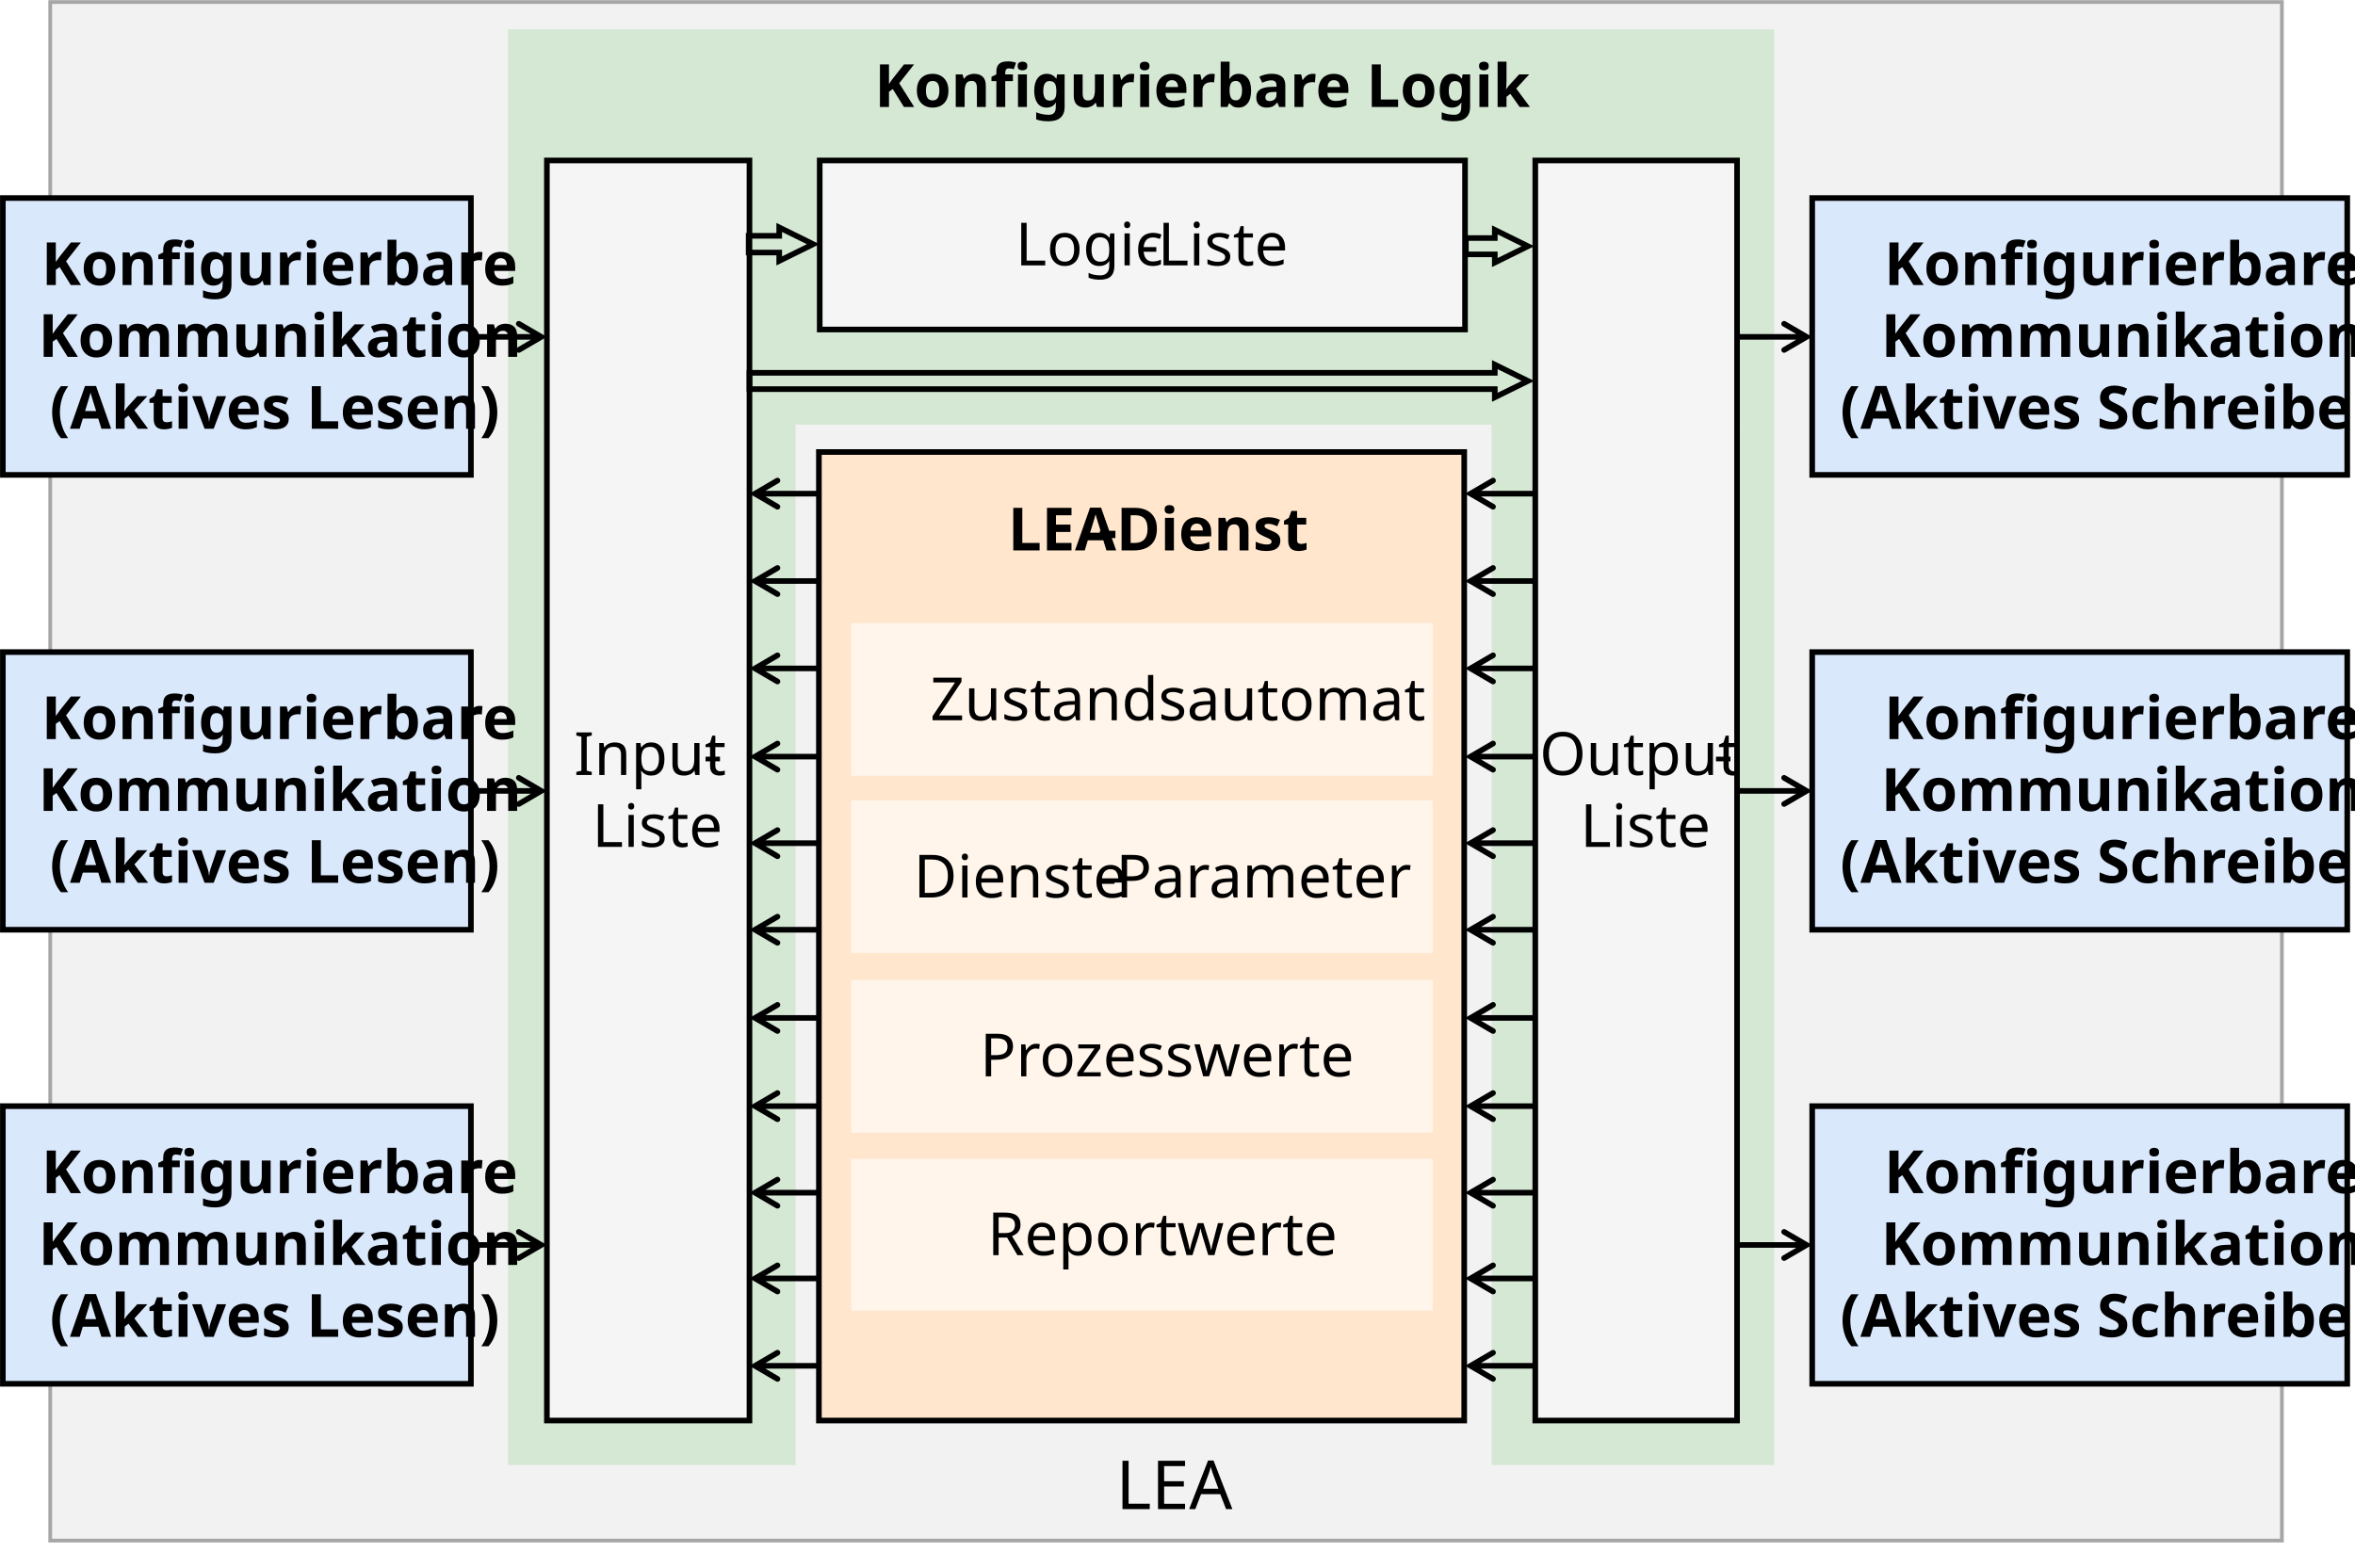
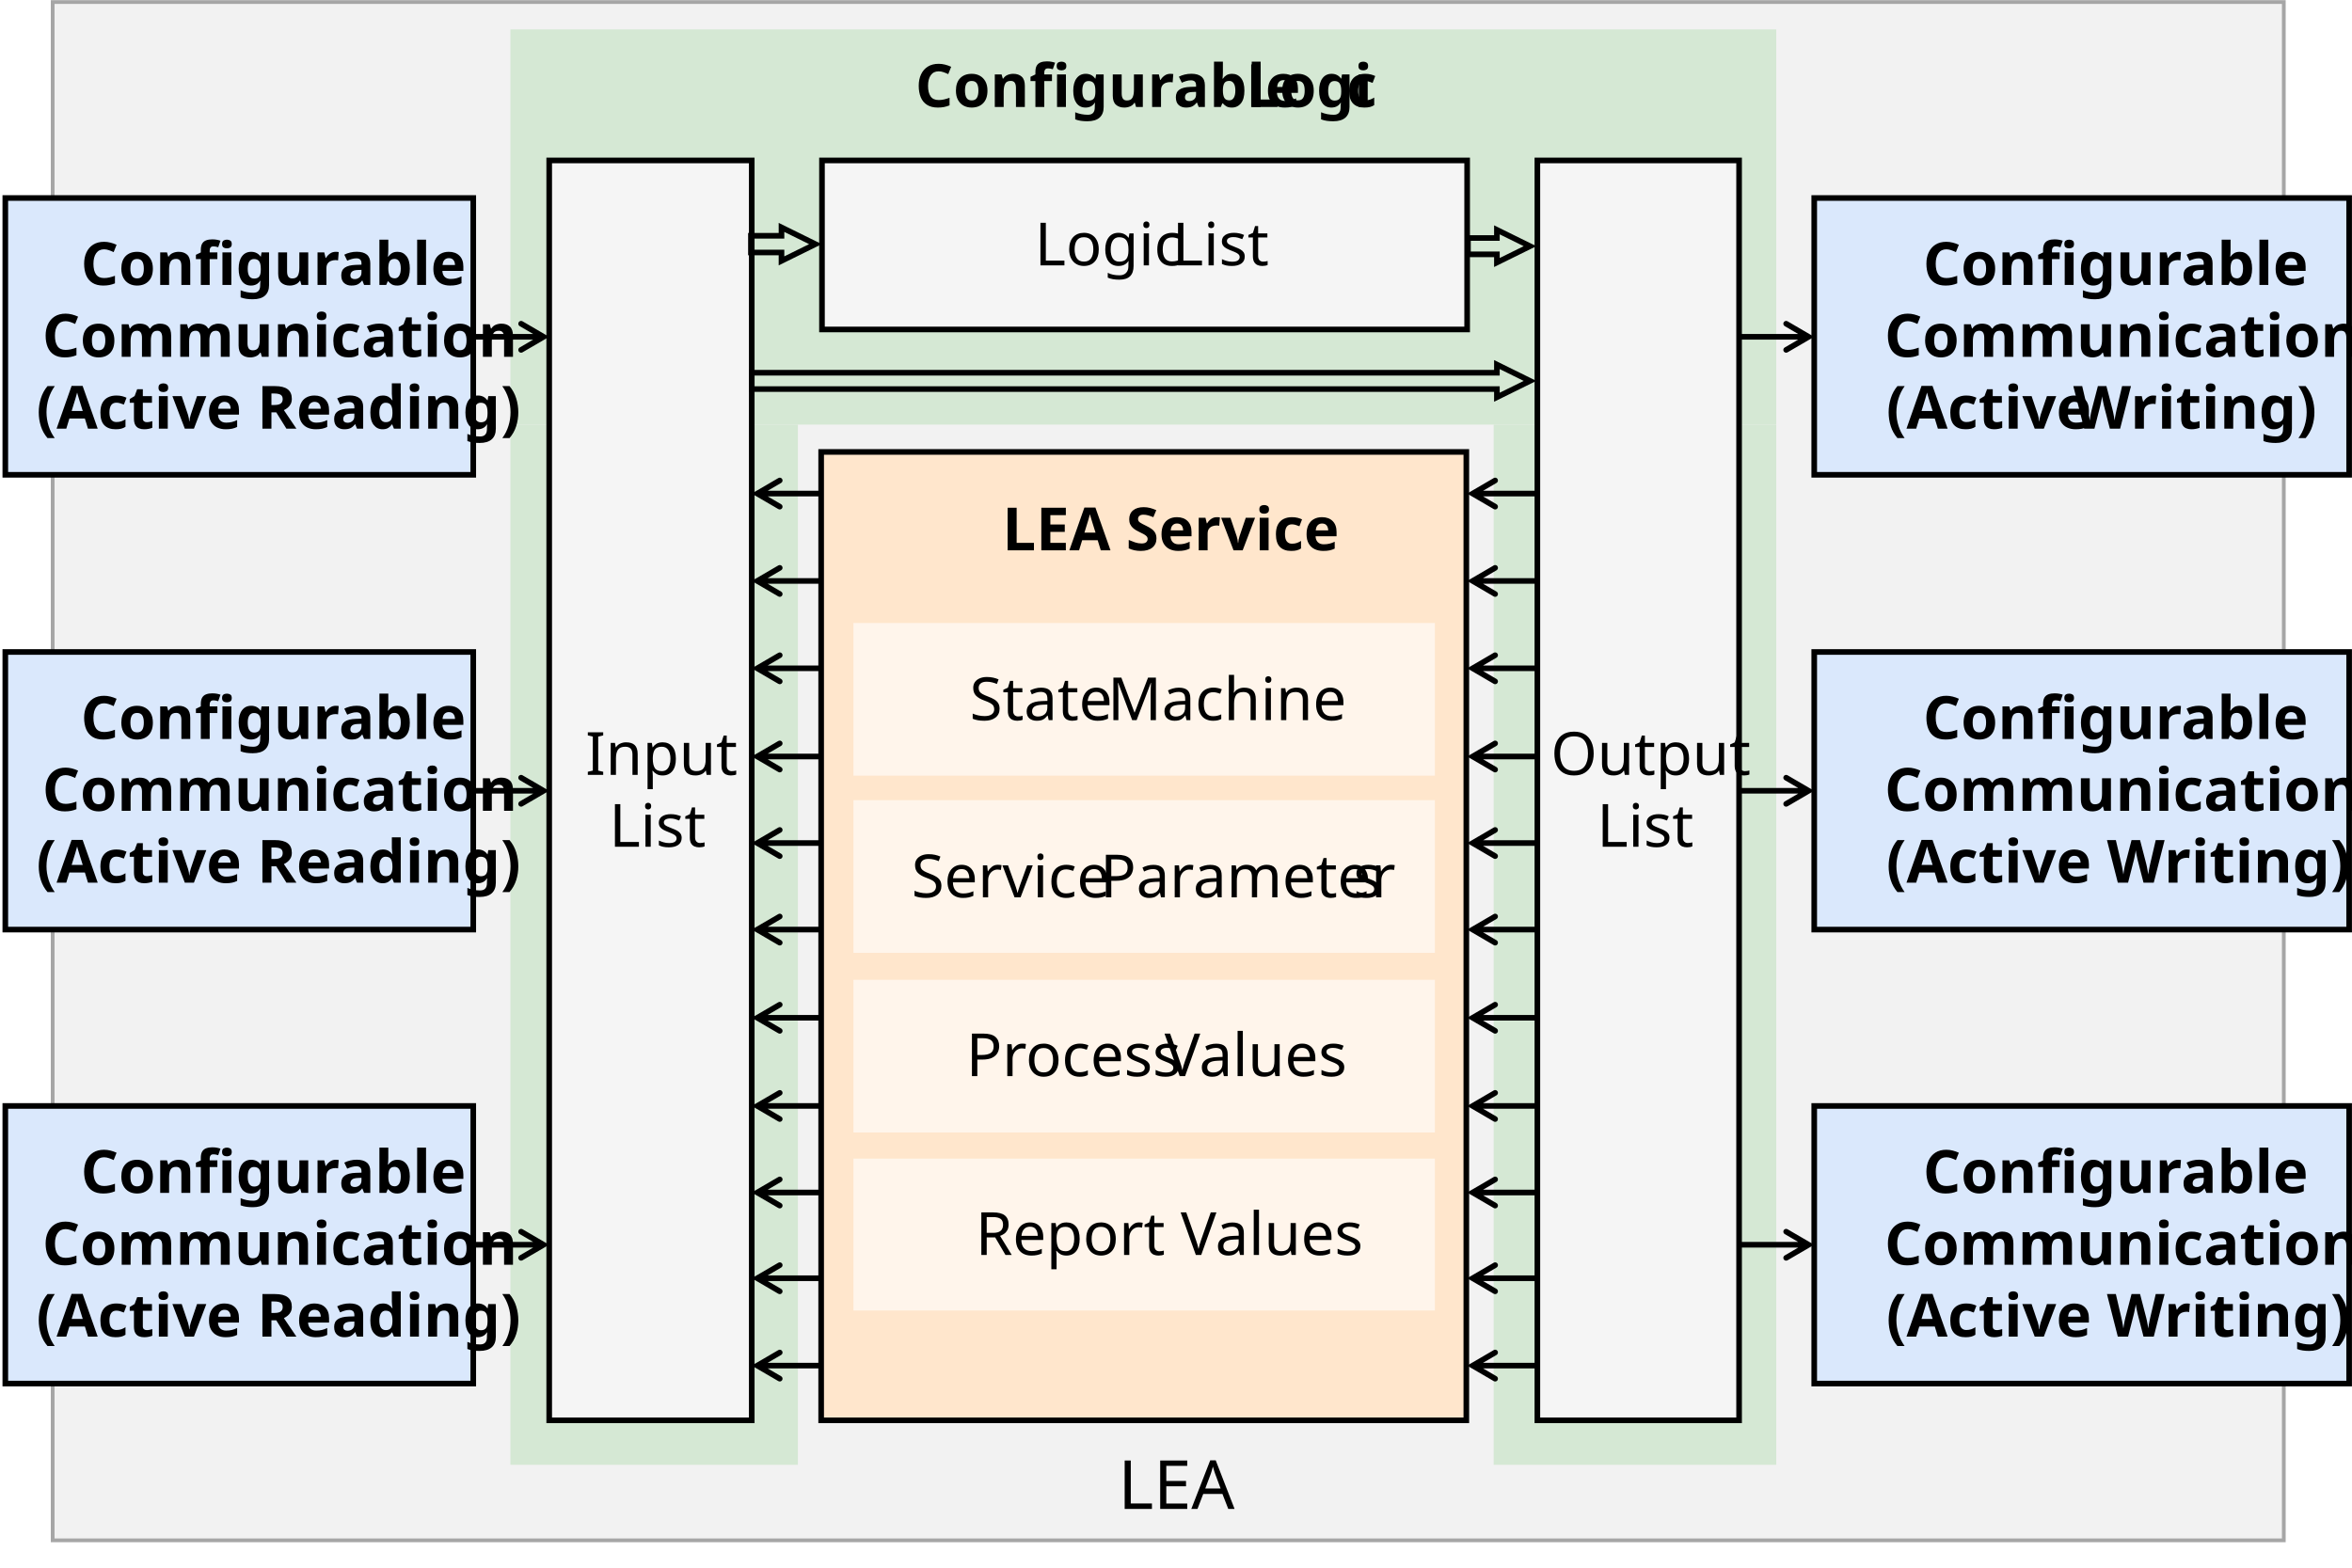
- <svg xmlns="http://www.w3.org/2000/svg" width="2883" height="1920" xml:space="preserve" overflow="hidden">
-   <g transform="translate(-802 -381)">
+ <svg xmlns="http://www.w3.org/2000/svg" width="2880" height="1920" xml:space="preserve" overflow="hidden">
+   <g transform="translate(-799 -381)">
    <rect x="863.5" y="383.5" width="2732" height="1884" stroke="#A6A6A6" stroke-width="4.583" stroke-miterlimit="8" fill="#F2F2F2" />
    <text font-family="Calibri,Calibri_MSFontService,sans-serif" font-weight="400" font-size="83" transform="matrix(1 0 0 1 2168.11 2229)">LEA</text>
    <rect x="1424" y="901" width="352" height="1274" fill="#D5E8D4" />
    <rect x="2628" y="901" width="346" height="1274" fill="#D5E8D4" />
    <rect x="1424" y="417" width="1550" height="484" fill="#D5E8D4" />
-     <text font-family="Calibri,Calibri_MSFontService,sans-serif" font-weight="700" font-size="73" transform="matrix(1 0 0 1 1872.68 512)">Konfigurierbare Logik</text>
+     <text font-family="Calibri,Calibri_MSFontService,sans-serif" font-weight="700" font-size="73" transform="matrix(1 0 0 1 1919.74 512)">Configurable</text>
+     <text font-family="Calibri,Calibri_MSFontService,sans-serif" font-weight="700" font-size="73" transform="matrix(1 0 0 1 2324.52 512)">Logi</text>
+     <text font-family="Calibri,Calibri_MSFontService,sans-serif" font-weight="700" font-size="73" transform="matrix(1 0 0 1 2447.7 512)">c</text>
    <rect x="805.5" y="623.5" width="573" height="339" stroke="#000000" stroke-width="6.875" stroke-miterlimit="8" fill="#DAE8FC" />
-     <text font-family="Calibri,Calibri_MSFontService,sans-serif" font-weight="700" font-size="73" transform="matrix(1 0 0 1 852.725 730)">Konfigurierbare </text>
-     <text font-family="Calibri,Calibri_MSFontService,sans-serif" font-weight="700" font-size="73" transform="matrix(1 0 0 1 848.898 818)">Kommunikation</text>
-     <text font-family="Calibri,Calibri_MSFontService,sans-serif" font-weight="700" font-size="73" transform="matrix(1 0 0 1 862.923 906)">(Aktives Lesen)</text>
+     <text font-family="Calibri,Calibri_MSFontService,sans-serif" font-weight="700" font-size="73" transform="matrix(1 0 0 1 897.791 730)">Configurable </text>
+     <text font-family="Calibri,Calibri_MSFontService,sans-serif" font-weight="700" font-size="73" transform="matrix(1 0 0 1 850.651 818)">Communication</text>
+     <text font-family="Calibri,Calibri_MSFontService,sans-serif" font-weight="700" font-size="73" transform="matrix(1 0 0 1 843.524 906)">(Active Reading)</text>
    <rect x="805.5" y="1179.5" width="573" height="340" stroke="#000000" stroke-width="6.875" stroke-miterlimit="8" fill="#DAE8FC" />
-     <text font-family="Calibri,Calibri_MSFontService,sans-serif" font-weight="700" font-size="73" transform="matrix(1 0 0 1 852.725 1286)">Konfigurierbare </text>
-     <text font-family="Calibri,Calibri_MSFontService,sans-serif" font-weight="700" font-size="73" transform="matrix(1 0 0 1 848.898 1374)">Kommunikation</text>
-     <text font-family="Calibri,Calibri_MSFontService,sans-serif" font-weight="700" font-size="73" transform="matrix(1 0 0 1 862.923 1462)">(Aktives Lesen)</text>
+     <text font-family="Calibri,Calibri_MSFontService,sans-serif" font-weight="700" font-size="73" transform="matrix(1 0 0 1 897.791 1286)">Configurable </text>
+     <text font-family="Calibri,Calibri_MSFontService,sans-serif" font-weight="700" font-size="73" transform="matrix(1 0 0 1 850.651 1374)">Communication</text>
+     <text font-family="Calibri,Calibri_MSFontService,sans-serif" font-weight="700" font-size="73" transform="matrix(1 0 0 1 843.524 1462)">(Active Reading)</text>
    <rect x="805.5" y="1735.5" width="573" height="340" stroke="#000000" stroke-width="6.875" stroke-miterlimit="8" fill="#DAE8FC" />
-     <text font-family="Calibri,Calibri_MSFontService,sans-serif" font-weight="700" font-size="73" transform="matrix(1 0 0 1 852.725 1842)">Konfigurierbare </text>
-     <text font-family="Calibri,Calibri_MSFontService,sans-serif" font-weight="700" font-size="73" transform="matrix(1 0 0 1 848.898 1930)">Kommunikation </text>
-     <text font-family="Calibri,Calibri_MSFontService,sans-serif" font-weight="700" font-size="73" transform="matrix(1 0 0 1 862.923 2018)">(Aktives Lesen)</text>
+     <text font-family="Calibri,Calibri_MSFontService,sans-serif" font-weight="700" font-size="73" transform="matrix(1 0 0 1 897.791 1842)">Configurable </text>
+     <text font-family="Calibri,Calibri_MSFontService,sans-serif" font-weight="700" font-size="73" transform="matrix(1 0 0 1 850.651 1930)">Communication</text>
+     <text font-family="Calibri,Calibri_MSFontService,sans-serif" font-weight="700" font-size="73" transform="matrix(1 0 0 1 843.524 2018)">(Active Reading)</text>
    <rect x="1471.5" y="577.5" width="248" height="1543" stroke="#000000" stroke-width="6.875" stroke-miterlimit="8" fill="#F5F5F5" />
-     <text font-family="Calibri,Calibri_MSFontService,sans-serif" font-weight="400" font-size="73" transform="matrix(1 0 0 1 1504.68 1330)">Input</text>
-     <text font-family="Calibri,Calibri_MSFontService,sans-serif" font-weight="400" font-size="73" transform="matrix(1 0 0 1 1662.81 1330)">-</text>
-     <text font-family="Calibri,Calibri_MSFontService,sans-serif" font-weight="400" font-size="73" transform="matrix(1 0 0 1 1526.98 1418)">Liste</text>
+     <text font-family="Calibri,Calibri_MSFontService,sans-serif" font-weight="400" font-size="73" transform="matrix(1 0 0 1 1515.86 1330)">Input </text>
+     <text font-family="Calibri,Calibri_MSFontService,sans-serif" font-weight="400" font-size="73" transform="matrix(1 0 0 1 1544.92 1418)">List</text>
    <rect x="2681.5" y="577.5" width="247" height="1543" stroke="#000000" stroke-width="6.875" stroke-miterlimit="8" fill="#F5F5F5" />
-     <text font-family="Calibri,Calibri_MSFontService,sans-serif" font-weight="400" font-size="73" transform="matrix(1 0 0 1 2686.71 1330)">Output</text>
-     <text font-family="Calibri,Calibri_MSFontService,sans-serif" font-weight="400" font-size="73" transform="matrix(1 0 0 1 2899.83 1330)">-</text>
-     <text font-family="Calibri,Calibri_MSFontService,sans-serif" font-weight="400" font-size="73" transform="matrix(1 0 0 1 2736.51 1418)">Liste</text>
+     <text font-family="Calibri,Calibri_MSFontService,sans-serif" font-weight="400" font-size="73" transform="matrix(1 0 0 1 2697.88 1330)">Output </text>
+     <text font-family="Calibri,Calibri_MSFontService,sans-serif" font-weight="400" font-size="73" transform="matrix(1 0 0 1 2754.44 1418)">List</text>
    <rect x="3020.5" y="623.5" width="655" height="339" stroke="#000000" stroke-width="6.875" stroke-miterlimit="8" fill="#DAE8FC" />
-     <text font-family="Calibri,Calibri_MSFontService,sans-serif" font-weight="700" font-size="73" transform="matrix(1 0 0 1 3108.56 730)">Konfigurierbare </text>
-     <text font-family="Calibri,Calibri_MSFontService,sans-serif" font-weight="700" font-size="73" transform="matrix(1 0 0 1 3104.73 818)">Kommunikation</text>
-     <text font-family="Calibri,Calibri_MSFontService,sans-serif" font-weight="700" font-size="73" transform="matrix(1 0 0 1 3054.73 906)">(Aktives Schreiben)</text>
+     <text font-family="Calibri,Calibri_MSFontService,sans-serif" font-weight="700" font-size="73" transform="matrix(1 0 0 1 3153.63 730)">Configurable </text>
+     <text font-family="Calibri,Calibri_MSFontService,sans-serif" font-weight="700" font-size="73" transform="matrix(1 0 0 1 3106.49 818)">Communication</text>
+     <text font-family="Calibri,Calibri_MSFontService,sans-serif" font-weight="700" font-size="73" transform="matrix(1 0 0 1 3108.71 906)">(Active </text>
+     <text font-family="Calibri,Calibri_MSFontService,sans-serif" font-weight="700" font-size="73" transform="matrix(1 0 0 1 3337.76 906)">Writing)</text>
    <rect x="3020.5" y="1179.5" width="655" height="340" stroke="#000000" stroke-width="6.875" stroke-miterlimit="8" fill="#DAE8FC" />
-     <text font-family="Calibri,Calibri_MSFontService,sans-serif" font-weight="700" font-size="73" transform="matrix(1 0 0 1 3108.56 1286)">Konfigurierbare </text>
-     <text font-family="Calibri,Calibri_MSFontService,sans-serif" font-weight="700" font-size="73" transform="matrix(1 0 0 1 3104.73 1374)">Kommunikation</text>
-     <text font-family="Calibri,Calibri_MSFontService,sans-serif" font-weight="700" font-size="73" transform="matrix(1 0 0 1 3054.73 1462)">(Aktives Schreiben)</text>
+     <text font-family="Calibri,Calibri_MSFontService,sans-serif" font-weight="700" font-size="73" transform="matrix(1 0 0 1 3153.63 1286)">Configurable </text>
+     <text font-family="Calibri,Calibri_MSFontService,sans-serif" font-weight="700" font-size="73" transform="matrix(1 0 0 1 3106.49 1374)">Communication</text>
+     <text font-family="Calibri,Calibri_MSFontService,sans-serif" font-weight="700" font-size="73" transform="matrix(1 0 0 1 3108.71 1462)">(Active Writing)</text>
    <rect x="3020.5" y="1735.5" width="655" height="340" stroke="#000000" stroke-width="6.875" stroke-miterlimit="8" fill="#DAE8FC" />
-     <text font-family="Calibri,Calibri_MSFontService,sans-serif" font-weight="700" font-size="73" transform="matrix(1 0 0 1 3108.56 1842)">Konfigurierbare </text>
-     <text font-family="Calibri,Calibri_MSFontService,sans-serif" font-weight="700" font-size="73" transform="matrix(1 0 0 1 3104.73 1930)">Kommunikation</text>
-     <text font-family="Calibri,Calibri_MSFontService,sans-serif" font-weight="700" font-size="73" transform="matrix(1 0 0 1 3054.73 2018)">(Aktives Schreiben)</text>
+     <text font-family="Calibri,Calibri_MSFontService,sans-serif" font-weight="700" font-size="73" transform="matrix(1 0 0 1 3153.63 1842)">Configurable </text>
+     <text font-family="Calibri,Calibri_MSFontService,sans-serif" font-weight="700" font-size="73" transform="matrix(1 0 0 1 3106.49 1930)">Communication</text>
+     <text font-family="Calibri,Calibri_MSFontService,sans-serif" font-weight="700" font-size="73" transform="matrix(1 0 0 1 3108.71 2018)">(Active Writing)</text>
    <rect x="1805.5" y="577.5" width="790" height="207" stroke="#000000" stroke-width="6.875" stroke-miterlimit="8" fill="#F5F5F5" />
-     <text font-family="Calibri,Calibri_MSFontService,sans-serif" font-weight="400" font-size="73" transform="matrix(1 0 0 1 2045.14 706)">Logic</text>
-     <text font-family="Calibri,Calibri_MSFontService,sans-serif" font-weight="400" font-size="73" transform="matrix(1 0 0 1 2196.96 706)">-</text>
-     <text font-family="Calibri,Calibri_MSFontService,sans-serif" font-weight="400" font-size="73" transform="matrix(1 0 0 1 2219.31 706)">Liste</text>
+     <text font-family="Calibri,Calibri_MSFontService,sans-serif" font-weight="400" font-size="73" transform="matrix(1 0 0 1 2065.95 706)">Logic</text>
+     <text font-family="Calibri,Calibri_MSFontService,sans-serif" font-weight="400" font-size="73" transform="matrix(1 0 0 1 2234.39 706)">List</text>
    <rect x="1804.5" y="934.5" width="790" height="1186" stroke="#000000" stroke-width="6.875" stroke-miterlimit="8" fill="#FFE6CC" />
-     <text font-family="Calibri,Calibri_MSFontService,sans-serif" font-weight="700" font-size="73" transform="matrix(1 0 0 1 2035.91 1055)">LEA</text>
-     <text font-family="Calibri,Calibri_MSFontService,sans-serif" font-weight="700" font-size="73" transform="matrix(1 0 0 1 2146.16 1055)">-</text>
-     <text font-family="Calibri,Calibri_MSFontService,sans-serif" font-weight="700" font-size="73" transform="matrix(1 0 0 1 2168.5 1055)">Dienst</text>
+     <text font-family="Calibri,Calibri_MSFontService,sans-serif" font-weight="700" font-size="73" transform="matrix(1 0 0 1 2026.29 1055)">LEA Service</text>
    <path d="M1.44584e-05-3.438 78.996-3.437 78.996 3.438-1.44584e-05 3.438ZM53.228-19.011 85.819 0 53.228 19.011C51.588 19.968 49.483 19.414 48.527 17.774 47.57 16.134 48.124 14.029 49.764 13.073L77.264-2.969 77.264 2.97 49.764-13.072C48.124-14.029 47.571-16.134 48.527-17.773 49.484-19.413 51.589-19.967 53.228-19.011Z" transform="matrix(-1 0 0 1 1805.3 985.5)" />
    <path d="M1.44584e-05-3.438 78.996-3.437 78.996 3.438-1.44584e-05 3.438ZM53.228-19.011 85.819 0 53.228 19.011C51.588 19.968 49.483 19.414 48.527 17.774 47.57 16.134 48.124 14.029 49.764 13.073L77.264-2.969 77.264 2.97 49.764-13.072C48.124-14.029 47.571-16.134 48.527-17.773 49.484-19.413 51.589-19.967 53.228-19.011Z" transform="matrix(-1 0 0 1 1805.3 1092.5)" />
    <path d="M1.44584e-05-3.438 78.996-3.437 78.996 3.438-1.44584e-05 3.438ZM53.228-19.011 85.819 0 53.228 19.011C51.588 19.968 49.483 19.414 48.527 17.774 47.57 16.134 48.124 14.029 49.764 13.073L77.264-2.969 77.264 2.97 49.764-13.072C48.124-14.029 47.571-16.134 48.527-17.773 49.484-19.413 51.589-19.967 53.228-19.011Z" transform="matrix(-1 0 0 1 1805.3 1199.5)" />
    <path d="M1.44584e-05-3.438 78.996-3.437 78.996 3.438-1.44584e-05 3.438ZM53.228-19.011 85.819 0 53.228 19.011C51.588 19.968 49.483 19.414 48.527 17.774 47.57 16.134 48.124 14.029 49.764 13.073L77.264-2.969 77.264 2.97 49.764-13.072C48.124-14.029 47.571-16.134 48.527-17.773 49.484-19.413 51.589-19.967 53.228-19.011Z" transform="matrix(-1 0 0 1 1805.3 1307.5)" />
    <path d="M1.44584e-05-3.438 78.996-3.437 78.996 3.438-1.44584e-05 3.438ZM53.228-19.011 85.819 0 53.228 19.011C51.588 19.968 49.483 19.414 48.527 17.774 47.57 16.134 48.124 14.029 49.764 13.073L77.264-2.969 77.264 2.97 49.764-13.072C48.124-14.029 47.571-16.134 48.527-17.773 49.484-19.413 51.589-19.967 53.228-19.011Z" transform="matrix(-1 0 0 1 1805.3 1413.5)" />
    <path d="M1.44584e-05-3.438 78.996-3.437 78.996 3.438-1.44584e-05 3.438ZM53.228-19.011 85.819 0 53.228 19.011C51.588 19.968 49.483 19.414 48.527 17.774 47.57 16.134 48.124 14.029 49.764 13.073L77.264-2.969 77.264 2.97 49.764-13.072C48.124-14.029 47.571-16.134 48.527-17.773 49.484-19.413 51.589-19.967 53.228-19.011Z" transform="matrix(-1 0 0 1 1805.3 1519.5)" />
    <path d="M1.44584e-05-3.438 78.996-3.437 78.996 3.438-1.44584e-05 3.438ZM53.228-19.011 85.819 0 53.228 19.011C51.588 19.968 49.483 19.414 48.527 17.774 47.57 16.134 48.124 14.029 49.764 13.073L77.264-2.969 77.264 2.97 49.764-13.072C48.124-14.029 47.571-16.134 48.527-17.773 49.484-19.413 51.589-19.967 53.228-19.011Z" transform="matrix(-1 0 0 1 1805.3 2053.5)" />
    <path d="M1.44584e-05-3.438 78.996-3.437 78.996 3.438-1.44584e-05 3.438ZM53.228-19.011 85.819 0 53.228 19.011C51.588 19.968 49.483 19.414 48.527 17.774 47.57 16.134 48.124 14.029 49.764 13.073L77.264-2.969 77.264 2.97 49.764-13.072C48.124-14.029 47.571-16.134 48.527-17.773 49.484-19.413 51.589-19.967 53.228-19.011Z" transform="matrix(-1 0 0 1 1805.3 1841.5)" />
    <path d="M1.44584e-05-3.438 78.996-3.437 78.996 3.438-1.44584e-05 3.438ZM53.228-19.011 85.819 0 53.228 19.011C51.588 19.968 49.483 19.414 48.527 17.774 47.57 16.134 48.124 14.029 49.764 13.073L77.264-2.969 77.264 2.97 49.764-13.072C48.124-14.029 47.571-16.134 48.527-17.773 49.484-19.413 51.589-19.967 53.228-19.011Z" transform="matrix(-1 0 0 1 1805.3 1946.5)" />
    <path d="M1.44584e-05-3.438 78.996-3.437 78.996 3.438-1.44584e-05 3.438ZM53.228-19.011 85.819 0 53.228 19.011C51.588 19.968 49.483 19.414 48.527 17.774 47.57 16.134 48.124 14.029 49.764 13.073L77.264-2.969 77.264 2.97 49.764-13.072C48.124-14.029 47.571-16.134 48.527-17.773 49.484-19.413 51.589-19.967 53.228-19.011Z" transform="matrix(-1 0 0 1 1805.3 1735.5)" />
    <path d="M1.44584e-05-3.438 78.996-3.437 78.996 3.438-1.44584e-05 3.438ZM53.228-19.011 85.819 0 53.228 19.011C51.588 19.968 49.483 19.414 48.527 17.774 47.57 16.134 48.124 14.029 49.764 13.073L77.264-2.969 77.264 2.97 49.764-13.072C48.124-14.029 47.571-16.134 48.527-17.773 49.484-19.413 51.589-19.967 53.228-19.011Z" transform="matrix(-1 0 0 1 1805.3 1627.5)" />
    <path d="M1.44584e-05-3.438 78.996-3.437 78.996 3.438-1.44584e-05 3.438ZM53.228-19.011 85.819 0 53.228 19.011C51.588 19.968 49.483 19.414 48.527 17.774 47.57 16.134 48.124 14.029 49.764 13.073L77.264-2.969 77.264 2.97 49.764-13.072C48.124-14.029 47.571-16.134 48.527-17.773 49.484-19.413 51.589-19.967 53.228-19.011Z" transform="matrix(-1 0 0 1 2681.3 985.5)" />
    <path d="M1.44584e-05-3.438 78.996-3.437 78.996 3.438-1.44584e-05 3.438ZM53.228-19.011 85.819 0 53.228 19.011C51.588 19.968 49.483 19.414 48.527 17.774 47.57 16.134 48.124 14.029 49.764 13.073L77.264-2.969 77.264 2.97 49.764-13.072C48.124-14.029 47.571-16.134 48.527-17.773 49.484-19.413 51.589-19.967 53.228-19.011Z" transform="matrix(-1 0 0 1 2681.3 1092.5)" />
    <path d="M1.44584e-05-3.438 78.996-3.437 78.996 3.438-1.44584e-05 3.438ZM53.228-19.011 85.819 0 53.228 19.011C51.588 19.968 49.483 19.414 48.527 17.774 47.57 16.134 48.124 14.029 49.764 13.073L77.264-2.969 77.264 2.97 49.764-13.072C48.124-14.029 47.571-16.134 48.527-17.773 49.484-19.413 51.589-19.967 53.228-19.011Z" transform="matrix(-1 0 0 1 2681.3 1199.5)" />
    <path d="M1.44584e-05-3.438 78.996-3.437 78.996 3.438-1.44584e-05 3.438ZM53.228-19.011 85.819 0 53.228 19.011C51.588 19.968 49.483 19.414 48.527 17.774 47.57 16.134 48.124 14.029 49.764 13.073L77.264-2.969 77.264 2.97 49.764-13.072C48.124-14.029 47.571-16.134 48.527-17.773 49.484-19.413 51.589-19.967 53.228-19.011Z" transform="matrix(-1 0 0 1 2681.3 1307.5)" />
    <path d="M1.44584e-05-3.438 78.996-3.437 78.996 3.438-1.44584e-05 3.438ZM53.228-19.011 85.819 0 53.228 19.011C51.588 19.968 49.483 19.414 48.527 17.774 47.57 16.134 48.124 14.029 49.764 13.073L77.264-2.969 77.264 2.97 49.764-13.072C48.124-14.029 47.571-16.134 48.527-17.773 49.484-19.413 51.589-19.967 53.228-19.011Z" transform="matrix(-1 0 0 1 2681.3 1413.5)" />
    <path d="M1.44584e-05-3.438 78.996-3.437 78.996 3.438-1.44584e-05 3.438ZM53.228-19.011 85.819 0 53.228 19.011C51.588 19.968 49.483 19.414 48.527 17.774 47.57 16.134 48.124 14.029 49.764 13.073L77.264-2.969 77.264 2.97 49.764-13.072C48.124-14.029 47.571-16.134 48.527-17.773 49.484-19.413 51.589-19.967 53.228-19.011Z" transform="matrix(-1 0 0 1 2681.3 1519.5)" />
    <path d="M1.44584e-05-3.438 78.996-3.437 78.996 3.438-1.44584e-05 3.438ZM53.228-19.011 85.819 0 53.228 19.011C51.588 19.968 49.483 19.414 48.527 17.774 47.57 16.134 48.124 14.029 49.764 13.073L77.264-2.969 77.264 2.97 49.764-13.072C48.124-14.029 47.571-16.134 48.527-17.773 49.484-19.413 51.589-19.967 53.228-19.011Z" transform="matrix(-1 0 0 1 2681.3 2053.5)" />
    <path d="M1.44584e-05-3.438 78.996-3.437 78.996 3.438-1.44584e-05 3.438ZM53.228-19.011 85.819 0 53.228 19.011C51.588 19.968 49.483 19.414 48.527 17.774 47.57 16.134 48.124 14.029 49.764 13.073L77.264-2.969 77.264 2.97 49.764-13.072C48.124-14.029 47.571-16.134 48.527-17.773 49.484-19.413 51.589-19.967 53.228-19.011Z" transform="matrix(-1 0 0 1 2681.3 1841.5)" />
    <path d="M1.44584e-05-3.438 78.996-3.437 78.996 3.438-1.44584e-05 3.438ZM53.228-19.011 85.819 0 53.228 19.011C51.588 19.968 49.483 19.414 48.527 17.774 47.57 16.134 48.124 14.029 49.764 13.073L77.264-2.969 77.264 2.97 49.764-13.072C48.124-14.029 47.571-16.134 48.527-17.773 49.484-19.413 51.589-19.967 53.228-19.011Z" transform="matrix(-1 0 0 1 2681.3 1946.5)" />
    <path d="M1.44584e-05-3.438 78.996-3.437 78.996 3.438-1.44584e-05 3.438ZM53.228-19.011 85.819 0 53.228 19.011C51.588 19.968 49.483 19.414 48.527 17.774 47.57 16.134 48.124 14.029 49.764 13.073L77.264-2.969 77.264 2.97 49.764-13.072C48.124-14.029 47.571-16.134 48.527-17.773 49.484-19.413 51.589-19.967 53.228-19.011Z" transform="matrix(-1 0 0 1 2681.3 1735.5)" />
    <path d="M1.44584e-05-3.438 78.996-3.437 78.996 3.438-1.44584e-05 3.438ZM53.228-19.011 85.819 0 53.228 19.011C51.588 19.968 49.483 19.414 48.527 17.774 47.57 16.134 48.124 14.029 49.764 13.073L77.264-2.969 77.264 2.97 49.764-13.072C48.124-14.029 47.571-16.134 48.527-17.773 49.484-19.413 51.589-19.967 53.228-19.011Z" transform="matrix(-1 0 0 1 2681.3 1627.5)" />
    <path d="M1378.5 790.062 1464.58 790.063 1464.58 796.938 1378.5 796.937ZM1438.81 774.489 1471.4 793.5 1438.81 812.511C1437.17 813.468 1435.07 812.914 1434.11 811.274 1433.16 809.634 1433.71 807.529 1435.35 806.573L1462.85 790.531 1462.85 796.469 1435.35 780.428C1433.71 779.471 1433.16 777.366 1434.11 775.726 1435.07 774.086 1437.17 773.533 1438.81 774.489Z" />
    <path d="M1378.5 1346.06 1464.58 1346.06 1464.58 1352.94 1378.5 1352.94ZM1438.81 1330.49 1471.4 1349.5 1438.81 1368.51C1437.17 1369.47 1435.07 1368.91 1434.11 1367.27 1433.16 1365.63 1433.71 1363.53 1435.35 1362.57L1462.85 1346.53 1462.85 1352.47 1435.35 1336.43C1433.71 1335.47 1433.16 1333.37 1434.11 1331.73 1435.07 1330.09 1437.17 1329.53 1438.81 1330.49Z" />
    <path d="M1378.5 1902.06 1464.58 1902.06 1464.58 1908.94 1378.5 1908.94ZM1438.81 1886.49 1471.4 1905.5 1438.81 1924.51C1437.17 1925.47 1435.07 1924.91 1434.11 1923.27 1433.16 1921.63 1433.71 1919.53 1435.35 1918.57L1462.85 1902.53 1462.85 1908.47 1435.35 1892.43C1433.71 1891.47 1433.16 1889.37 1434.11 1887.73 1435.07 1886.09 1437.17 1885.53 1438.81 1886.49Z" />
    <path d="M2928.5 790.062 3013.6 790.063 3013.6 796.938 2928.5 796.937ZM2987.83 774.489 3020.42 793.5 2987.83 812.511C2986.19 813.468 2984.09 812.914 2983.13 811.274 2982.17 809.634 2982.73 807.529 2984.37 806.573L3011.87 790.531 3011.87 796.469 2984.37 780.428C2982.73 779.471 2982.17 777.366 2983.13 775.726 2984.09 774.086 2986.19 773.533 2987.83 774.489Z" />
    <path d="M2928.5 1346.06 3013.6 1346.06 3013.6 1352.94 2928.5 1352.94ZM2987.83 1330.49 3020.42 1349.5 2987.83 1368.51C2986.19 1369.47 2984.09 1368.91 2983.13 1367.27 2982.17 1365.63 2982.73 1363.53 2984.37 1362.57L3011.87 1346.53 3011.87 1352.47 2984.37 1336.43C2982.73 1335.47 2982.17 1333.37 2983.13 1331.73 2984.09 1330.09 2986.19 1329.53 2987.83 1330.49Z" />
    <path d="M2928.5 1902.06 3013.6 1902.06 3013.6 1908.94 2928.5 1908.94ZM2987.83 1886.49 3020.42 1905.5 2987.83 1924.51C2986.19 1925.47 2984.09 1924.91 2983.13 1923.27 2982.17 1921.63 2982.73 1919.53 2984.37 1918.57L3011.87 1902.53 3011.87 1908.47 2984.37 1892.43C2982.73 1891.47 2982.17 1889.37 2983.13 1887.73 2984.09 1886.09 2986.19 1885.53 2987.83 1886.49Z" />
    <path d="M1719.5 837.5 2631.94 837.5 2631.94 827.5 2672.5 847.5 2631.94 867.5 2631.94 857.5 1719.5 857.5Z" stroke="#000000" stroke-width="6.875" stroke-miterlimit="8" fill="none" fill-rule="evenodd" />
    <path d="M1718.5 669.75 1755.93 669.75 1755.93 659.5 1797.5 680 1755.93 700.5 1755.93 690.25 1718.5 690.25Z" stroke="#000000" stroke-width="6.875" stroke-miterlimit="8" fill="none" fill-rule="evenodd" />
    <path d="M2596.5 672.5 2631.94 672.5 2631.94 662.5 2672.5 682.5 2631.94 702.5 2631.94 692.5 2596.5 692.5Z" stroke="#000000" stroke-width="6.875" stroke-miterlimit="8" fill="none" fill-rule="evenodd" />
    <rect x="1844" y="1144" width="712" height="187" fill="#FFF5EB" />
-     <text font-family="Calibri,Calibri_MSFontService,sans-serif" font-weight="400" font-size="73" transform="matrix(1 0 0 1 1940.88 1263)">Zustandsautomat</text>
+     <text font-family="Calibri,Calibri_MSFontService,sans-serif" font-weight="400" font-size="73" transform="matrix(1 0 0 1 1986.34 1263)">State </text>
+     <text font-family="Calibri,Calibri_MSFontService,sans-serif" font-weight="400" font-size="73" transform="matrix(1 0 0 1 2155.28 1263)">Machine</text>
    <rect x="1844" y="1361" width="712" height="187" fill="#FFF5EB" />
-     <text font-family="Calibri,Calibri_MSFontService,sans-serif" font-weight="400" font-size="73" transform="matrix(1 0 0 1 1920.49 1480)">Dienste</text>
-     <text font-family="Calibri,Calibri_MSFontService,sans-serif" font-weight="400" font-size="73" transform="matrix(1 0 0 1 2145.76 1480)">-</text>
-     <text font-family="Calibri,Calibri_MSFontService,sans-serif" font-weight="400" font-size="73" transform="matrix(1 0 0 1 2168.1 1480)">Parameter</text>
+     <text font-family="Calibri,Calibri_MSFontService,sans-serif" font-weight="400" font-size="73" transform="matrix(1 0 0 1 1915.1 1480)">Service</text>
+     <text font-family="Calibri,Calibri_MSFontService,sans-serif" font-weight="400" font-size="73" transform="matrix(1 0 0 1 2146.1 1480)">Parameter</text>
+     <text font-family="Calibri,Calibri_MSFontService,sans-serif" font-weight="400" font-size="73" transform="matrix(1 0 0 1 2456.25 1480)">s</text>
    <rect x="1844" y="1581" width="712" height="187" fill="#FFF5EB" />
-     <text font-family="Calibri,Calibri_MSFontService,sans-serif" font-weight="400" font-size="73" transform="matrix(1 0 0 1 2001.7 1699)">Prozesswerte</text>
+     <text font-family="Calibri,Calibri_MSFontService,sans-serif" font-weight="400" font-size="73" transform="matrix(1 0 0 1 1982.06 1699)">Process</text>
+     <text font-family="Calibri,Calibri_MSFontService,sans-serif" font-weight="400" font-size="73" transform="matrix(1 0 0 1 2224.93 1699)">Values</text>
    <rect x="1844" y="1800" width="712" height="186" fill="#FFF5EB" />
-     <text font-family="Calibri,Calibri_MSFontService,sans-serif" font-weight="400" font-size="73" transform="matrix(1 0 0 1 2010.86 1918)">Reportwerte</text>
+     <text font-family="Calibri,Calibri_MSFontService,sans-serif" font-weight="400" font-size="73" transform="matrix(1 0 0 1 1993.57 1918)">Report Values</text>
  </g>
</svg>
